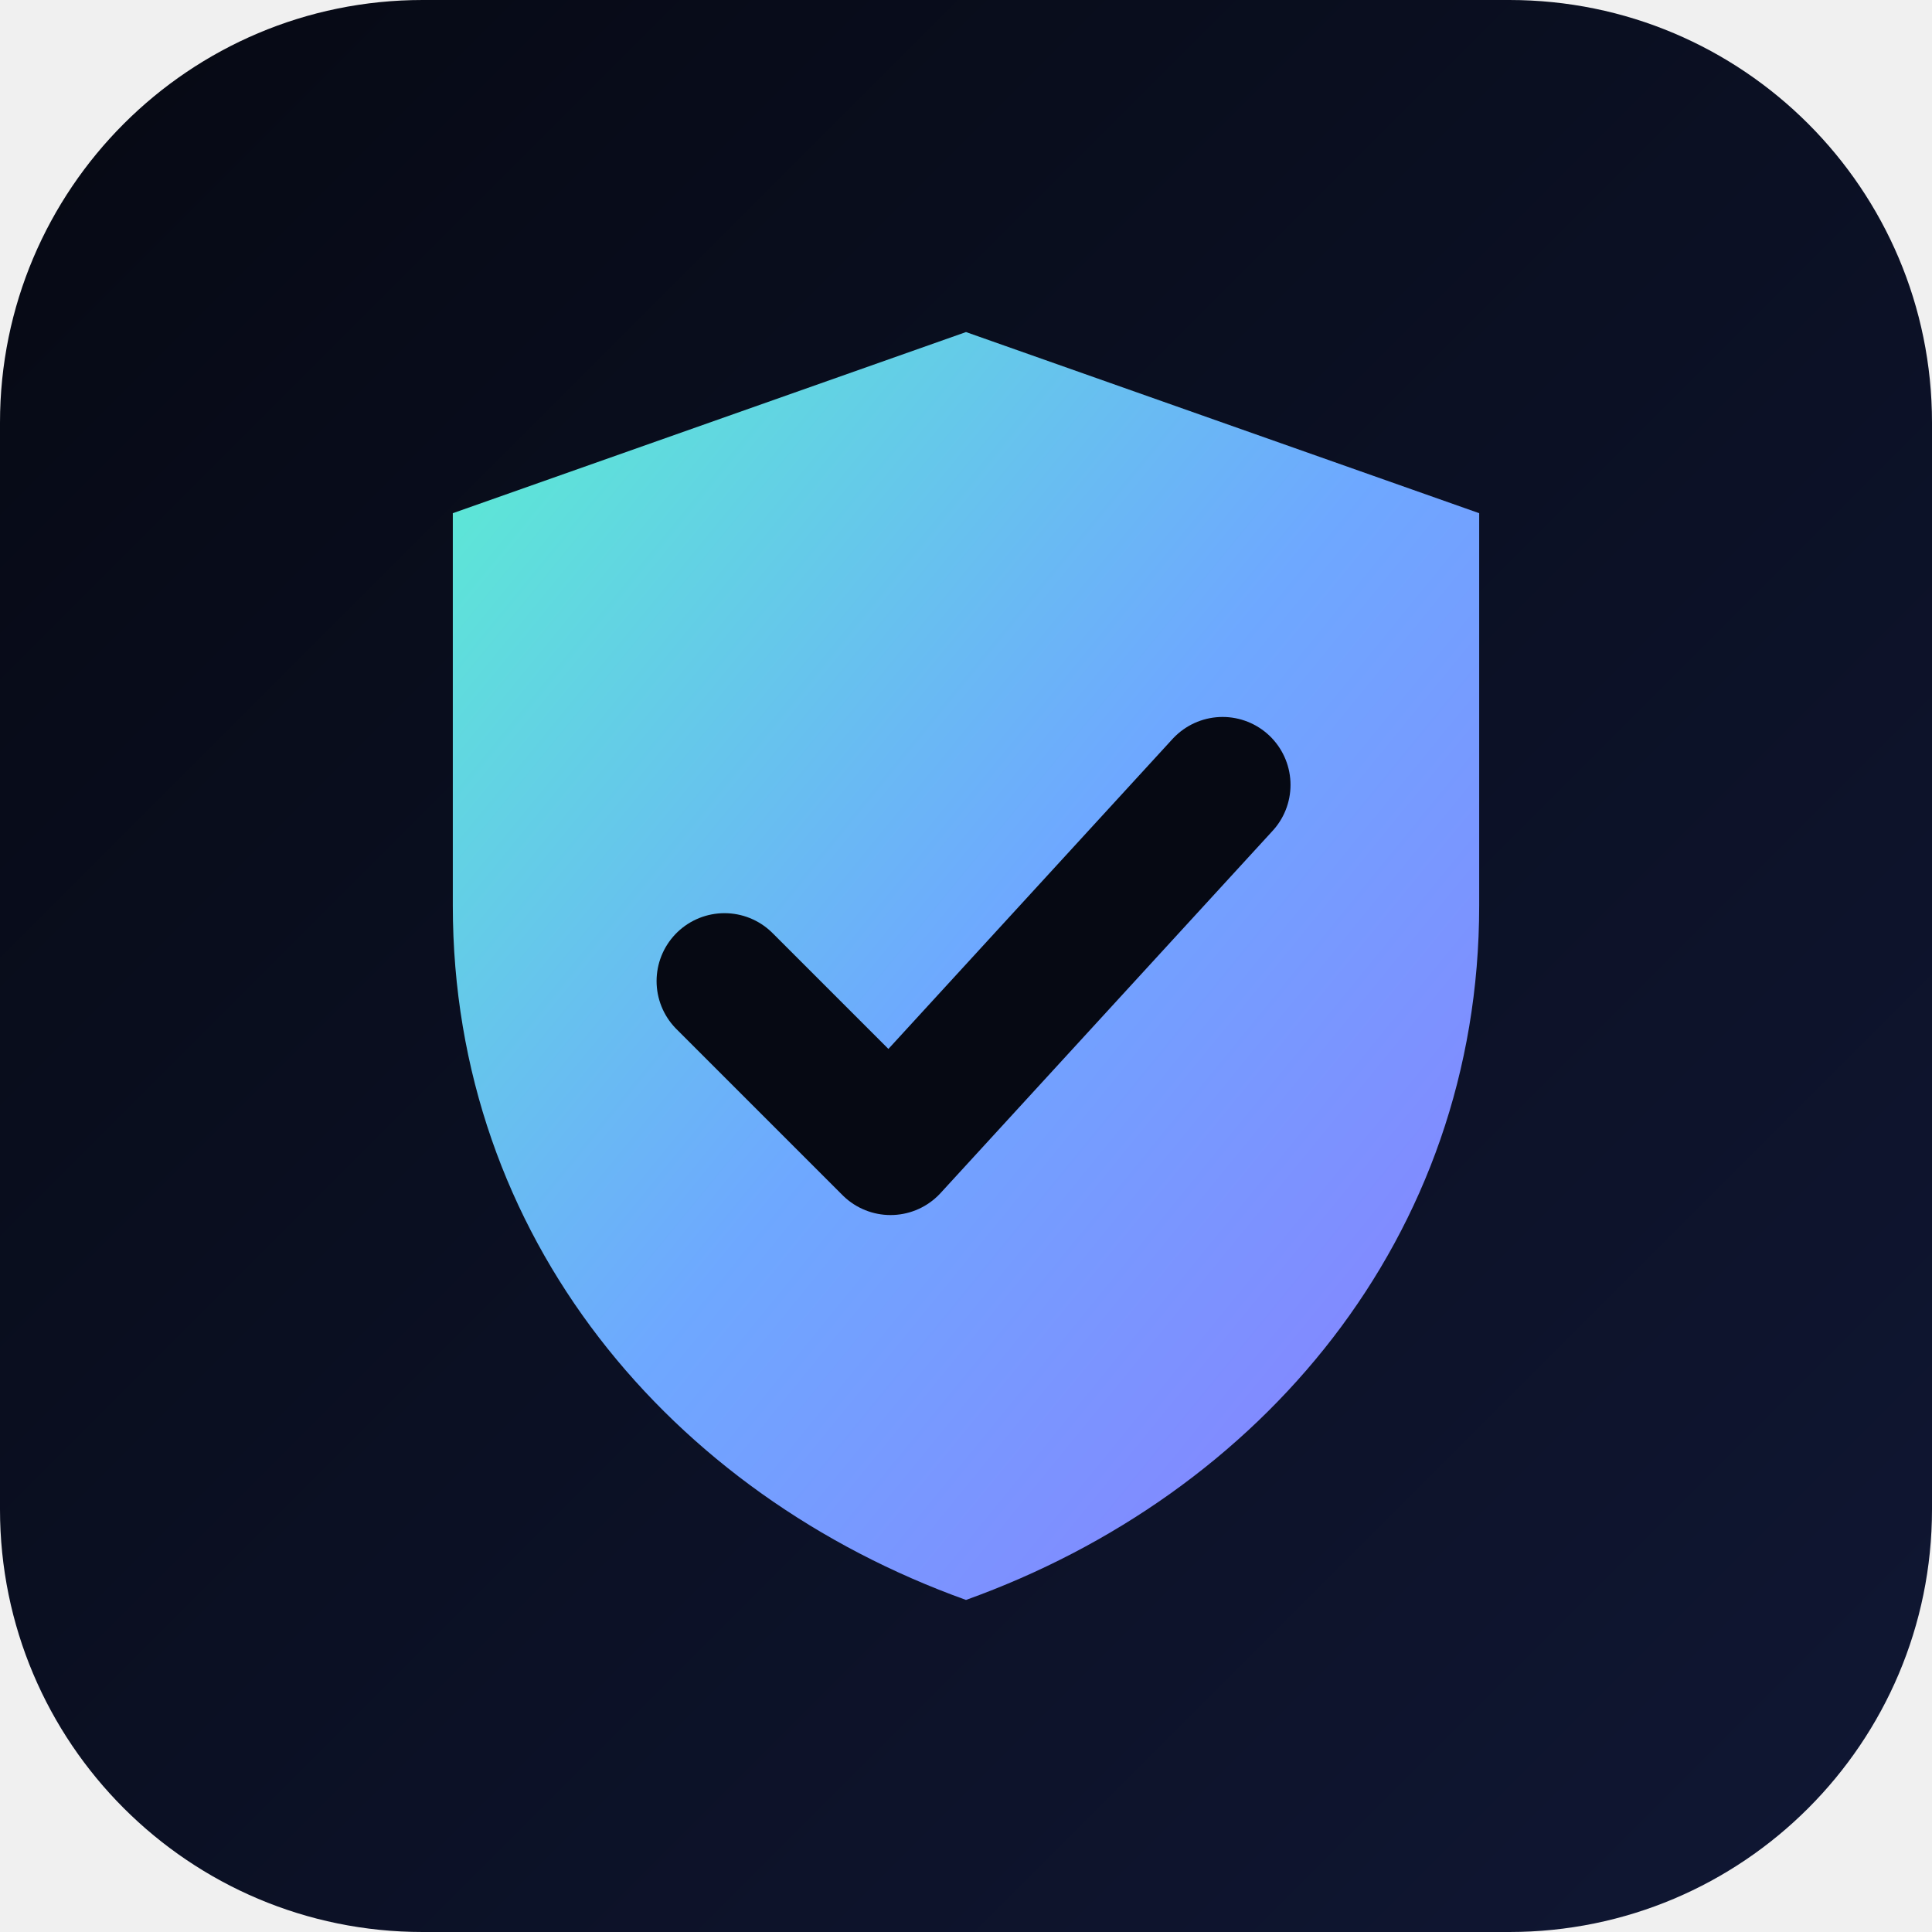
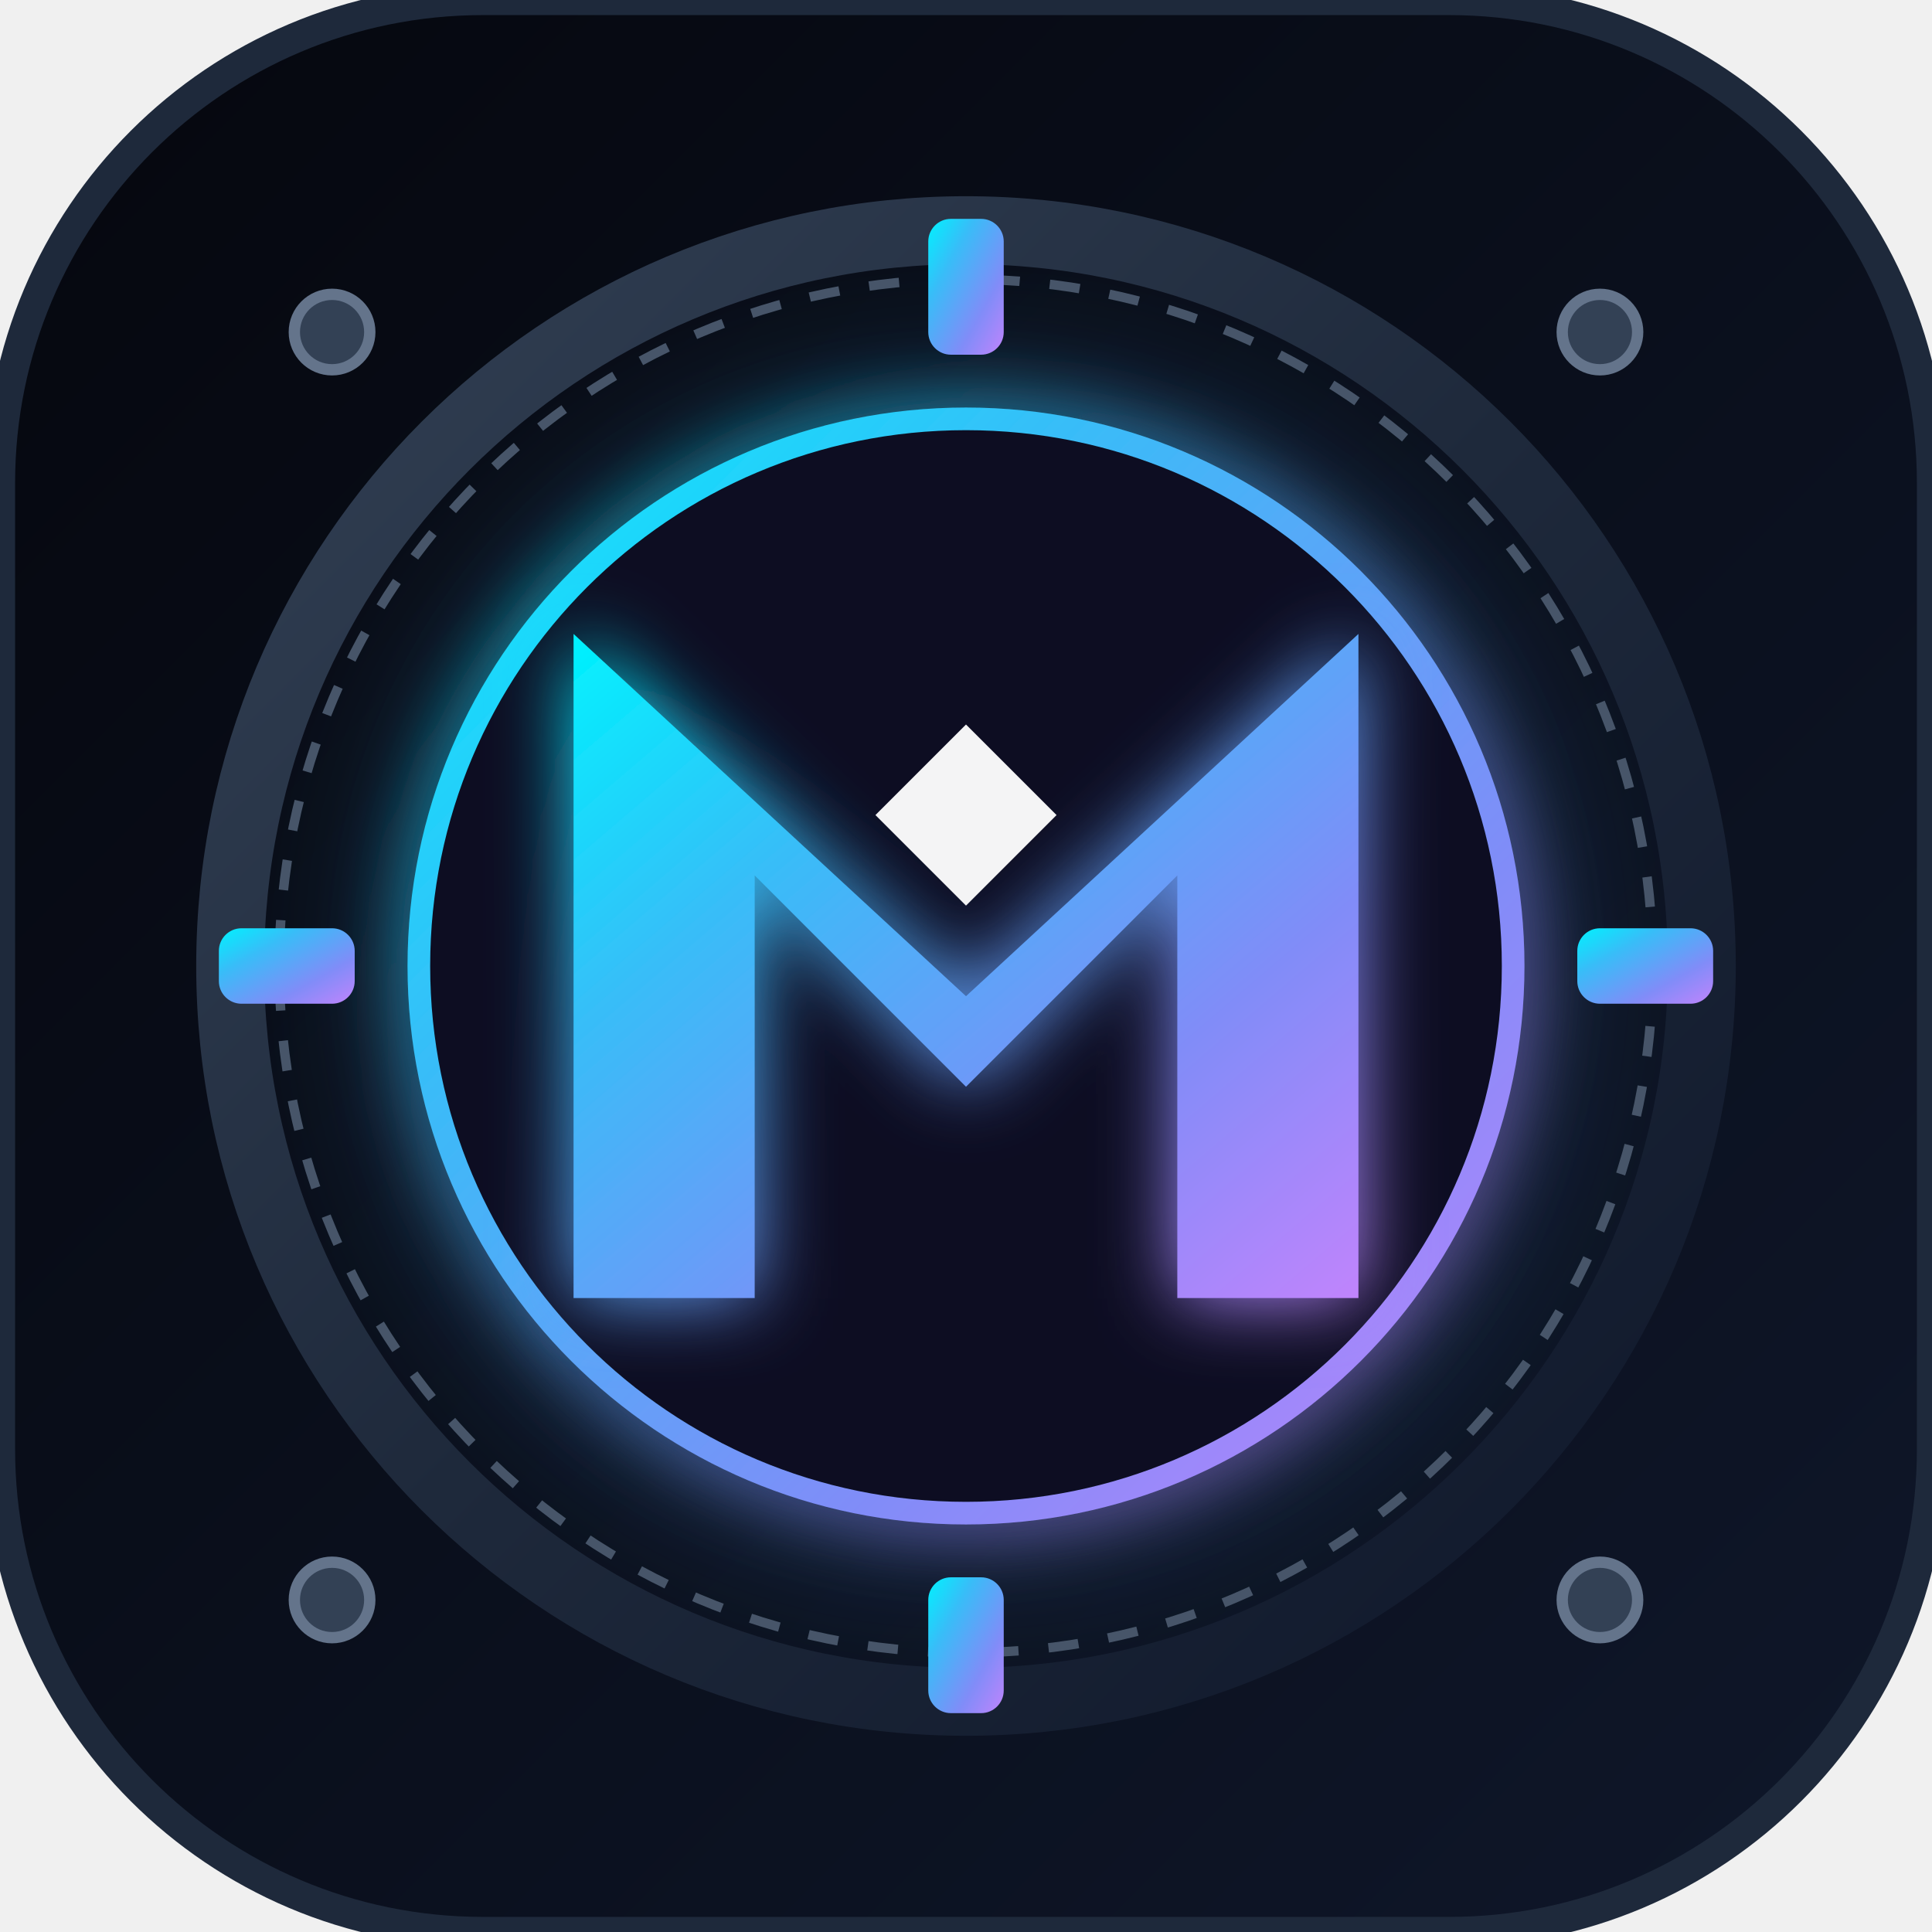
<svg xmlns="http://www.w3.org/2000/svg" viewBox="0 0 512 512" width="512" height="512">
  <defs>
-     <linearGradient id="bg" x1="0" y1="0" x2="1" y2="1">
-       <stop offset="0%" stop-color="#060913" />
-       <stop offset="100%" stop-color="#101734" />
+     <linearGradient id="neonGrad512" x1="0%" y1="0%" x2="100%" y2="100%">
+       <stop offset="0%" stop-color="#00f2fe" />
+       <stop offset="30%" stop-color="#38bdf8" />
+       <stop offset="70%" stop-color="#818cf8" />
+       <stop offset="100%" stop-color="#c084fc" />
    </linearGradient>
-     <linearGradient id="shieldGrad" x1="0" y1="0" x2="1" y2="1">
-       <stop offset="0%" stop-color="#5af0d0" />
-       <stop offset="50%" stop-color="#6ea8ff" />
-       <stop offset="100%" stop-color="#8b7bff" />
+     <linearGradient id="bgGrad512" x1="0%" y1="0%" x2="100%" y2="100%">
+       <stop offset="0%" stop-color="#05070e" />
+       <stop offset="100%" stop-color="#0f172a" />
    </linearGradient>
+     <linearGradient id="metalRim" x1="0%" y1="0%" x2="100%" y2="100%">
+       <stop offset="0%" stop-color="#334155" />
+       <stop offset="50%" stop-color="#1e293b" />
+       <stop offset="100%" stop-color="#0f172a" />
+     </linearGradient>
+     <radialGradient id="aura512" cx="50%" cy="50%" r="50%">
+       <stop offset="0%" stop-color="#38bdf8" stop-opacity="0.38" />
+       <stop offset="50%" stop-color="#818cf8" stop-opacity="0.18" />
+       <stop offset="100%" stop-color="#38bdf8" stop-opacity="0" />
+     </radialGradient>
+     <filter id="glow" x="-20%" y="-20%" width="140%" height="140%">
+       <feGaussianBlur stdDeviation="10" result="blur" />
+       <feComposite in="SourceGraphic" in2="blur" operator="over" />
+     </filter>
  </defs>
-   <rect width="512" height="512" rx="112" fill="url(#bg)" />
-   <path d="M256 88 L392 136 V240 C392 328 334 396 256 424 C178 396 120 328 120 240 V136 Z" fill="url(#shieldGrad)" />
-   <path d="M192 260 L236 304 L324 208" fill="none" stroke="#060913" stroke-width="36" stroke-linecap="round" stroke-linejoin="round" />
+   <rect width="512" height="512" rx="128" fill="url(#bgGrad512)" stroke="#1e293b" stroke-width="8" />
+   <circle cx="256" cy="256" r="190" fill="url(#aura512)" />
+   <circle cx="256" cy="256" r="195" fill="none" stroke="url(#metalRim)" stroke-width="18" />
+   <circle cx="256" cy="256" r="182" fill="none" stroke="#475569" stroke-width="2.5" stroke-dasharray="8 8" />
+   <circle cx="256" cy="256" r="145" fill="#0b1120" stroke="url(#neonGrad512)" stroke-width="6" filter="url(#glow)" />
+   <rect x="246" y="58" width="20" height="36" rx="6" fill="url(#neonGrad512)" />
+   <rect x="246" y="418" width="20" height="36" rx="6" fill="url(#neonGrad512)" />
+   <rect x="58" y="246" width="36" height="20" rx="6" fill="url(#neonGrad512)" />
+   <rect x="418" y="246" width="36" height="20" rx="6" fill="url(#neonGrad512)" />
+   <circle cx="88" cy="88" r="10" fill="#334155" stroke="#64748b" stroke-width="3" />
+   <circle cx="424" cy="88" r="10" fill="#334155" stroke="#64748b" stroke-width="3" />
+   <circle cx="88" cy="424" r="10" fill="#334155" stroke="#64748b" stroke-width="3" />
+   <circle cx="424" cy="424" r="10" fill="#334155" stroke="#64748b" stroke-width="3" />
+   <path d="M152 344 L152 168 L256 264 L360 168 L360 344 L312 344 L312 232 L256 288 L200 232 L200 344 Z" fill="url(#neonGrad512)" filter="url(#glow)" />
+   <polygon points="256,192 280,216 256,240 232,216" fill="#ffffff" opacity="0.95" />
</svg>
